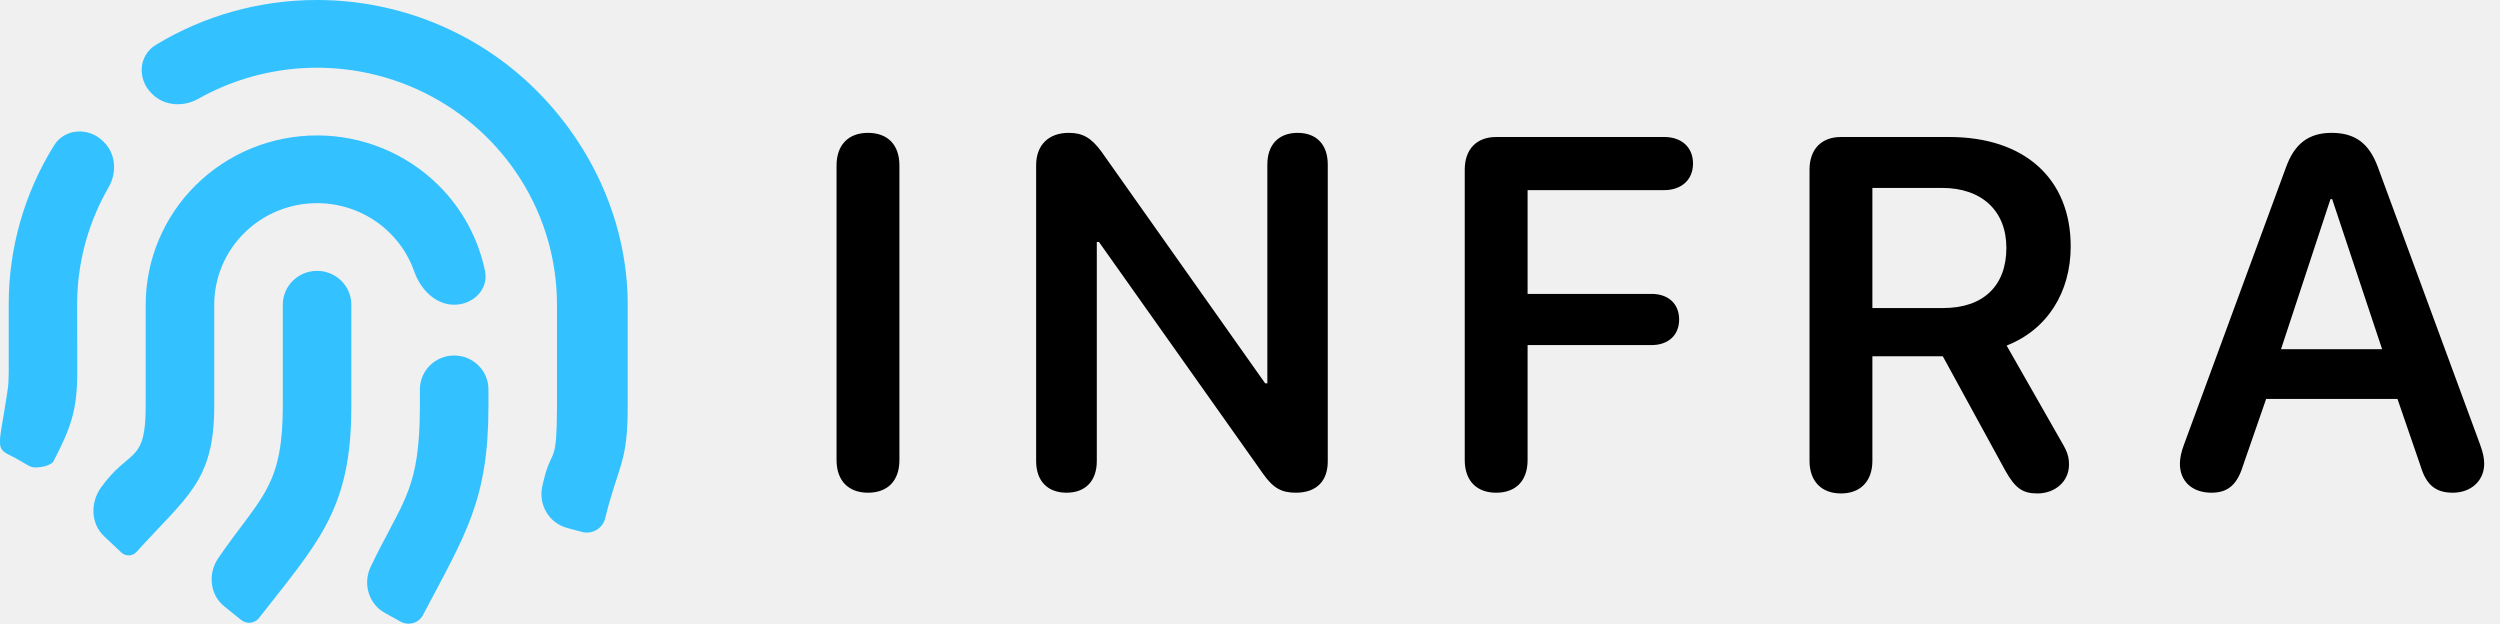
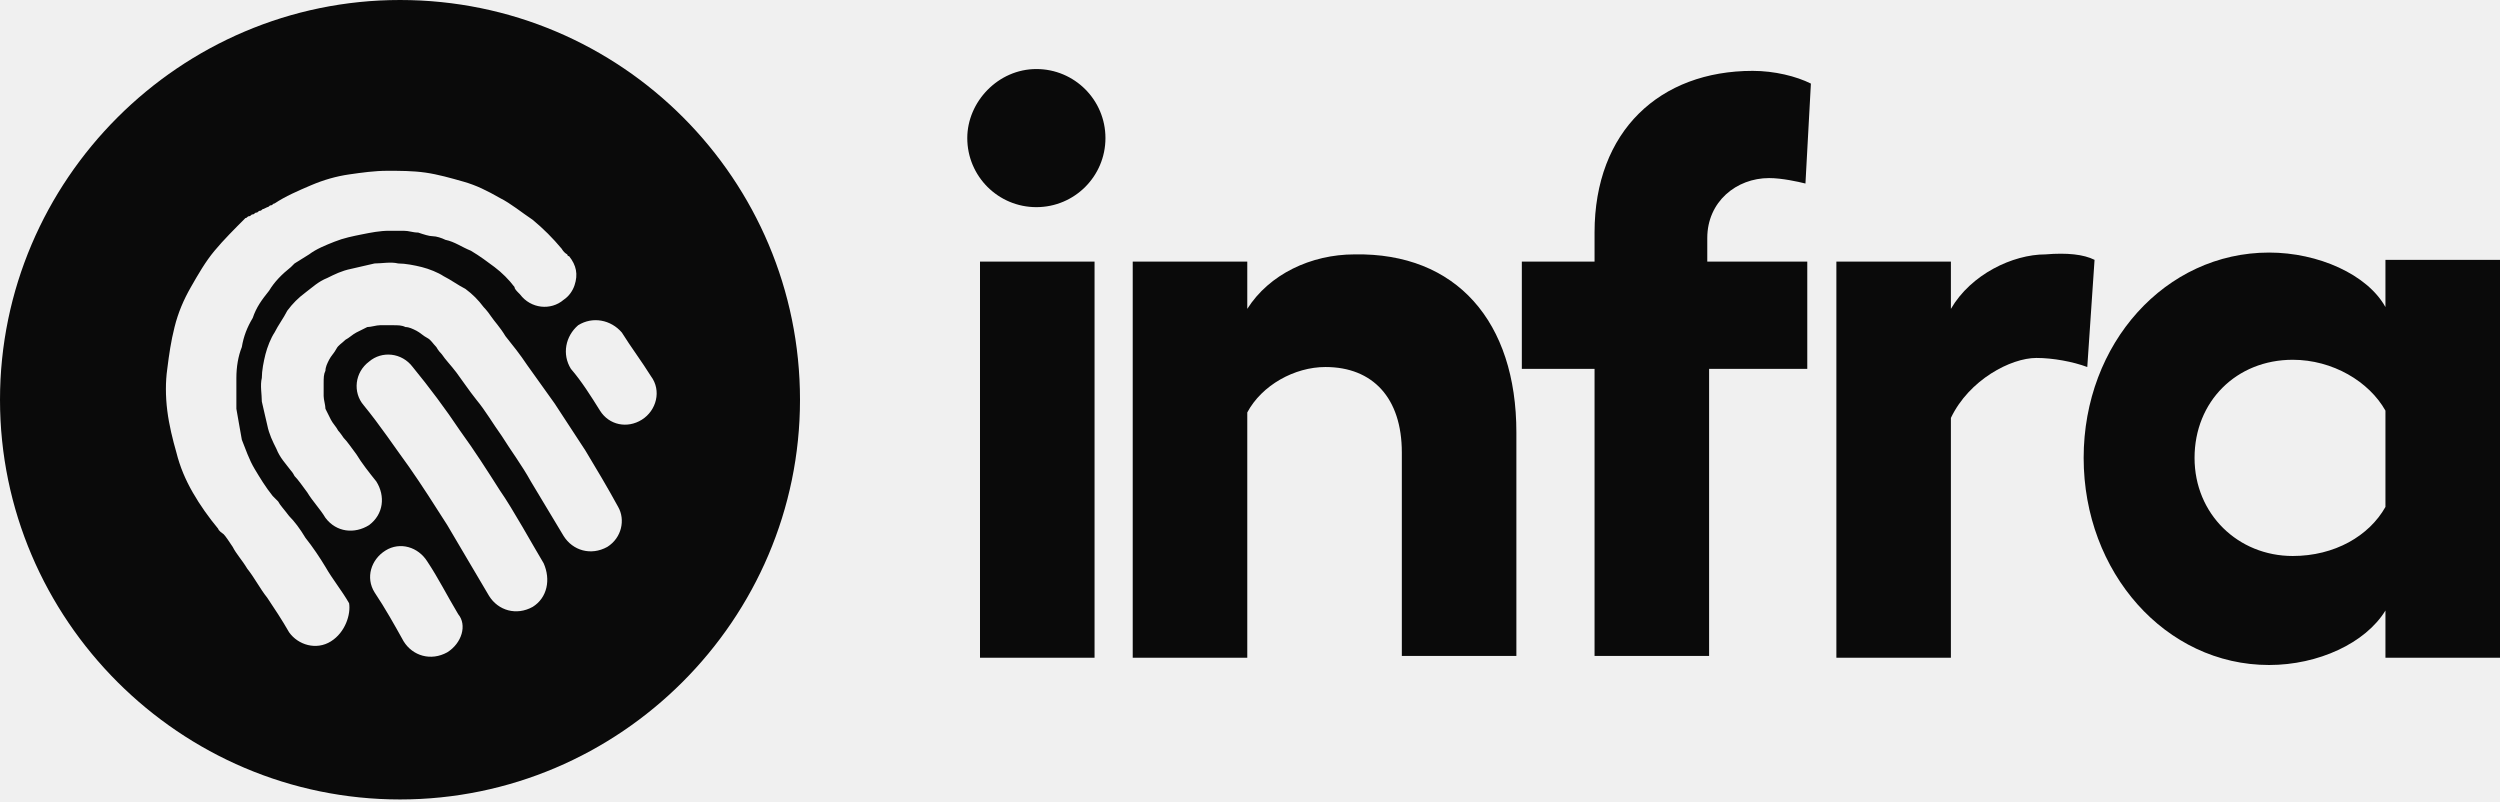
- <svg xmlns="http://www.w3.org/2000/svg" width="481" height="120" viewBox="0 0 481 120" fill="none">
-   <style>
-     @media (prefers-color-scheme: dark) {
-         .inverse { fill: white; }
-     }
- </style>
-   <path d="M87.382 68.4C91.024 68.4 93.977 71.317 93.977 74.915V78.172C93.977 96.216 89.598 102.748 81.348 118.389C80.524 119.895 78.614 120.444 77.101 119.611L74.053 117.932C70.892 116.192 69.781 112.258 71.329 109.027C77.1 96.991 80.332 94.745 80.741 81.142L80.787 78.172V74.915C80.787 71.317 83.74 68.4 87.382 68.4ZM54.409 58.629C54.409 55.031 57.361 52.114 61.003 52.114C64.645 52.114 67.598 55.031 67.598 58.629V78.172L67.565 80.641C67.067 98.475 60.853 104.799 49.819 118.923C48.98 119.963 47.444 120.126 46.401 119.286L43.16 116.676C40.353 114.414 39.965 110.345 41.996 107.382C49.623 96.254 53.937 94.076 54.369 80.556L54.409 78.172V58.629ZM61.003 26.057C69.748 26.057 78.135 29.489 84.319 35.597C88.935 40.157 92.041 45.93 93.319 52.158C94.043 55.684 91.024 58.629 87.382 58.629C83.74 58.629 80.89 55.634 79.698 52.234C78.728 49.466 77.13 46.921 74.993 44.81C71.282 41.145 66.25 39.086 61.003 39.086C55.756 39.086 50.724 41.145 47.014 44.81C43.304 48.475 41.219 53.446 41.219 58.629V78.172C41.219 92.731 35.812 95.576 26.243 106.214C25.475 107.037 24.172 107.079 23.352 106.307L20.034 103.183C17.418 100.721 17.366 96.651 19.467 93.747C24.629 86.61 27.616 89.001 27.991 80.146L28.03 78.172V58.629C28.03 49.99 31.504 41.706 37.688 35.597C43.871 29.489 52.258 26.057 61.003 26.057ZM61.003 6.42606e-05C76.744 6.42606e-05 91.841 6.177 102.971 17.172C114.102 28.167 120.771 43.08 120.771 58.629V78.172C120.771 89.233 119.023 89.231 116.418 99.784C115.914 101.716 113.908 102.867 111.96 102.342L109.095 101.571C105.604 100.631 103.564 97.076 104.33 93.583C105.949 86.2 106.882 89.538 107.113 81.872L107.166 78.172V58.629C107.166 50.166 104.782 41.87 100.28 34.669C95.779 27.469 89.337 21.648 81.677 17.857C74.017 14.067 65.44 12.457 56.907 13.209C50.277 13.792 43.877 15.782 38.134 19.018C35.285 20.622 31.638 20.409 29.32 18.117L29.164 17.963C26.387 15.219 26.63 10.67 29.976 8.639C39.268 3 50.003 -0.016 61.003 6.42606e-05ZM10.397 27.979C12.453 24.673 17.057 24.434 19.835 27.176L19.986 27.325C22.308 29.618 22.522 33.226 20.893 36.042C17.196 42.434 15.114 49.645 14.867 57.059L14.841 58.629L14.867 71.657C14.867 78.954 13.588 82.386 10.304 88.731C9.863 89.54 7.863 90.026 6.517 89.921C5.879 89.871 5.325 89.512 4.778 89.178C4.018 88.714 2.83 88.021 1.678 87.481C-0.229 86.588 0.01 85.579 0.01 84.375C0.01 83.438 1.619 75 1.619 73.56L1.678 71.657V58.629C1.646 47.763 4.691 37.157 10.397 27.979Z" fill="#33C2FF" />
-   <path class="inverse" d="M167 94.797C170.797 94.797 173.047 92.5 173.047 88.516V31.844C173.047 27.859 170.797 25.562 167 25.562C163.25 25.562 160.953 27.859 160.953 31.844V88.516C160.953 92.5 163.25 94.797 167 94.797ZM205.213 94.797C208.822 94.797 211.025 92.547 211.025 88.703V46.562H211.447L243.041 91.188C244.963 93.906 246.556 94.797 249.322 94.797C253.259 94.797 255.463 92.594 255.463 88.75V31.656C255.463 27.812 253.306 25.562 249.65 25.562C246.041 25.562 243.838 27.812 243.838 31.656V73.75H243.416L211.916 29.172C209.947 26.5 208.306 25.562 205.634 25.562C201.744 25.562 199.353 27.906 199.353 31.797V88.703C199.353 92.547 201.556 94.797 205.213 94.797ZM287.863 94.797C291.659 94.797 293.909 92.5 293.909 88.516V66.391H317.769C320.956 66.391 323.066 64.516 323.066 61.469C323.066 58.422 320.956 56.547 317.769 56.547H293.909V36.578H320.206C323.488 36.578 325.738 34.609 325.738 31.469C325.738 28.328 323.534 26.359 320.206 26.359H287.863C284.113 26.359 281.816 28.703 281.816 32.641V88.516C281.816 92.5 284.113 94.797 287.863 94.797ZM354.2 94.938C357.95 94.938 360.247 92.594 360.247 88.656V68.547H373.794L385.841 90.578C387.716 93.906 389.122 94.938 391.981 94.938C395.45 94.938 398.075 92.594 398.075 89.406C398.075 88 397.794 86.969 396.762 85.234L386.075 66.484C393.903 63.438 398.403 56.219 398.403 47.406C398.403 34.469 389.637 26.359 375.012 26.359H354.2C350.45 26.359 348.153 28.703 348.153 32.641V88.656C348.153 92.594 350.45 94.938 354.2 94.938ZM360.247 59.266V36.156H373.653C381.294 36.156 386.028 40.562 386.028 47.688C386.028 55 381.575 59.266 373.887 59.266H360.247ZM425.506 94.797C428.647 94.797 430.428 93.25 431.553 89.594L436.006 76.75H461.272L465.725 89.688C466.803 93.297 468.631 94.797 471.913 94.797C475.428 94.797 477.959 92.5 477.959 89.219C477.959 88.141 477.725 87.062 477.163 85.516L457.475 32.078C455.788 27.531 453.069 25.562 448.616 25.562C444.209 25.562 441.491 27.625 439.85 32.125L420.209 85.516C419.647 86.969 419.413 88.281 419.413 89.219C419.413 92.641 421.803 94.797 425.506 94.797ZM438.866 67.188L448.381 38.312H448.709L458.319 67.188H438.866Z" fill="black" />
+ <svg xmlns="http://www.w3.org/2000/svg" width="78" height="25" viewBox="0 0 78 25" fill="none">
+   <path d="M34.49 4.308C34.49 5.499 33.526 6.463 32.335 6.463C31.143 6.463 30.179 5.499 30.179 4.308C30.179 3.175 31.143 2.154 32.335 2.154C33.526 2.154 34.49 3.118 34.49 4.308ZM34.15 8.163V20.522H30.576V8.163H34.15Z" fill="#0A0A0A" />
+   <path d="M47.311 13.492V20.465H43.737V14.116C43.737 12.415 42.829 11.451 41.354 11.451C40.39 11.451 39.369 12.018 38.915 12.868V20.522H35.341V8.163H38.915V9.637C39.596 8.56 40.9 7.937 42.262 7.937C45.439 7.88 47.311 10.034 47.311 13.492Z" fill="#0A0A0A" />
+   <path d="M53.324 8.163H56.387V11.508H53.324V20.465H49.75V11.508H47.481V8.163H49.75V7.256C49.75 4.082 51.792 2.211 54.685 2.211C55.366 2.211 56.047 2.381 56.5 2.608L56.33 5.726C56.103 5.669 55.593 5.556 55.196 5.556C54.175 5.556 53.267 6.293 53.267 7.426V8.163H53.324Z" fill="#0A0A0A" />
+   <path d="M65.35 8.107L65.123 11.451C64.669 11.281 64.045 11.168 63.535 11.168C62.74 11.168 61.436 11.848 60.868 13.039V20.522H57.295V8.163H60.868V9.637C61.492 8.56 62.797 7.937 63.818 7.937C64.499 7.88 65.01 7.937 65.35 8.107Z" fill="#0A0A0A" />
+   <path d="M78 8.163V20.522H74.426V19.048C73.802 20.068 72.327 20.748 70.796 20.748C67.562 20.748 65.01 17.857 65.01 14.286C65.01 10.714 67.562 7.88 70.796 7.88C72.327 7.88 73.859 8.56 74.426 9.581V8.107H78V8.163ZM74.426 15.816V12.812C73.916 11.905 72.781 11.225 71.533 11.225C69.775 11.225 68.47 12.528 68.47 14.286C68.47 16.043 69.831 17.347 71.533 17.347C72.838 17.347 73.916 16.723 74.426 15.816Z" fill="#0A0A0A" />
+   <path d="M12.48 0C5.616 0 0 5.612 0 12.472C0 19.331 5.616 24.943 12.48 24.943C19.344 24.943 24.96 19.331 24.96 12.472C24.96 5.612 19.401 0 12.48 0ZM10.324 20.011C9.871 20.295 9.303 20.125 9.02 19.728C8.793 19.331 8.566 18.991 8.339 18.651C8.112 18.367 7.942 18.027 7.715 17.744C7.545 17.46 7.375 17.29 7.261 17.064C7.148 16.893 7.034 16.723 6.977 16.667C6.807 16.553 6.807 16.497 6.807 16.497C6.524 16.157 6.24 15.76 6.013 15.363C5.786 14.966 5.616 14.569 5.503 14.116C5.389 13.719 5.276 13.265 5.219 12.812C5.162 12.358 5.162 11.905 5.219 11.508C5.276 11.054 5.332 10.658 5.446 10.204C5.559 9.751 5.729 9.354 5.956 8.957C6.183 8.56 6.41 8.163 6.694 7.823C6.977 7.483 7.318 7.143 7.658 6.803C7.715 6.803 7.715 6.746 7.772 6.746C7.828 6.746 7.828 6.689 7.885 6.689C7.942 6.689 7.942 6.633 7.999 6.633C8.055 6.633 8.055 6.576 8.112 6.576C8.169 6.576 8.169 6.519 8.225 6.519L8.339 6.463C8.396 6.463 8.396 6.406 8.452 6.406C8.509 6.406 8.509 6.349 8.566 6.349C8.906 6.122 9.303 5.952 9.7 5.782C10.098 5.612 10.495 5.499 10.892 5.442C11.289 5.385 11.686 5.329 12.083 5.329C12.48 5.329 12.877 5.329 13.274 5.385C13.671 5.442 14.068 5.556 14.466 5.669C14.863 5.782 15.203 5.952 15.6 6.179C15.94 6.349 16.281 6.633 16.621 6.859C16.962 7.143 17.245 7.426 17.529 7.766C17.529 7.766 17.585 7.88 17.699 7.937C17.699 7.937 17.699 7.993 17.756 7.993C17.983 8.277 18.039 8.56 17.926 8.9C17.869 9.07 17.756 9.24 17.585 9.354C17.188 9.694 16.564 9.637 16.224 9.184C16.11 9.07 16.054 9.014 16.054 8.957C15.884 8.73 15.657 8.503 15.43 8.333C15.203 8.163 14.976 7.993 14.692 7.823C14.409 7.71 14.182 7.54 13.898 7.483C13.785 7.426 13.614 7.37 13.501 7.37C13.388 7.37 13.217 7.313 13.047 7.256C12.877 7.256 12.764 7.2 12.594 7.2C12.423 7.2 12.31 7.2 12.14 7.2C11.856 7.2 11.572 7.256 11.289 7.313C11.005 7.37 10.722 7.426 10.438 7.54C10.154 7.653 9.871 7.766 9.644 7.937L9.19 8.22L9.076 8.333C8.793 8.56 8.566 8.787 8.396 9.07C8.169 9.354 7.999 9.581 7.885 9.921C7.715 10.204 7.601 10.488 7.545 10.828C7.431 11.111 7.375 11.451 7.375 11.791C7.375 12.132 7.375 12.415 7.375 12.755C7.431 13.095 7.488 13.379 7.545 13.719C7.658 14.002 7.772 14.342 7.942 14.626C8.112 14.909 8.282 15.193 8.509 15.476C8.509 15.476 8.566 15.533 8.679 15.646C8.736 15.76 8.849 15.873 9.02 16.1C9.19 16.27 9.36 16.497 9.53 16.78C9.757 17.064 9.984 17.404 10.154 17.687C10.381 18.084 10.665 18.424 10.892 18.821C10.948 19.161 10.778 19.728 10.324 20.011ZM13.955 20.352C13.444 20.635 12.877 20.465 12.594 20.011C12.31 19.501 12.026 18.991 11.686 18.481C11.402 18.027 11.572 17.46 12.026 17.177C12.48 16.893 13.047 17.064 13.331 17.517C13.671 18.027 13.955 18.594 14.295 19.161C14.579 19.501 14.409 20.068 13.955 20.352ZM16.621 18.934C16.11 19.218 15.543 19.048 15.26 18.594C14.919 18.027 14.295 16.95 13.955 16.383C13.558 15.76 13.161 15.136 12.764 14.569C12.31 13.946 11.856 13.265 11.345 12.642C11.005 12.245 11.062 11.621 11.516 11.281C11.913 10.941 12.537 10.998 12.877 11.451C13.388 12.075 13.898 12.755 14.352 13.435C14.806 14.059 15.203 14.682 15.6 15.306C15.997 15.873 16.621 17.007 16.962 17.574C17.188 18.084 17.075 18.651 16.621 18.934ZM18.947 17.064C18.436 17.347 17.869 17.177 17.585 16.723C17.245 16.157 16.905 15.59 16.564 15.023C16.281 14.512 15.94 14.059 15.657 13.605C15.373 13.209 15.146 12.812 14.863 12.472C14.636 12.188 14.409 11.848 14.239 11.621C14.068 11.395 13.898 11.225 13.785 11.054C13.671 10.941 13.614 10.828 13.614 10.828C13.501 10.714 13.444 10.601 13.331 10.544C13.217 10.488 13.104 10.374 12.991 10.318C12.877 10.261 12.764 10.204 12.65 10.204C12.537 10.147 12.423 10.147 12.253 10.147C12.14 10.147 11.97 10.147 11.856 10.147C11.742 10.147 11.572 10.204 11.459 10.204C11.345 10.261 11.232 10.318 11.118 10.374C11.005 10.431 10.892 10.544 10.778 10.601C10.665 10.714 10.551 10.771 10.495 10.884C10.438 10.998 10.324 11.111 10.268 11.225C10.211 11.338 10.154 11.451 10.154 11.565C10.098 11.678 10.098 11.791 10.098 11.961C10.098 12.075 10.098 12.245 10.098 12.358C10.098 12.472 10.154 12.642 10.154 12.755C10.211 12.868 10.268 12.982 10.324 13.095C10.381 13.209 10.495 13.322 10.551 13.435C10.551 13.435 10.608 13.492 10.722 13.662C10.835 13.775 10.948 13.946 11.118 14.172C11.289 14.456 11.516 14.739 11.742 15.023C12.026 15.476 11.97 16.043 11.516 16.383C11.062 16.667 10.495 16.61 10.154 16.157C9.984 15.873 9.757 15.646 9.587 15.363C9.417 15.136 9.303 14.966 9.19 14.853C9.133 14.739 9.076 14.682 9.076 14.682C8.906 14.456 8.736 14.286 8.623 14.002C8.509 13.775 8.396 13.549 8.339 13.265C8.282 13.039 8.225 12.755 8.169 12.528C8.169 12.302 8.112 12.018 8.169 11.791C8.169 11.565 8.225 11.281 8.282 11.054C8.339 10.828 8.452 10.544 8.566 10.374C8.679 10.147 8.849 9.921 8.963 9.694C9.133 9.467 9.303 9.297 9.53 9.127C9.757 8.957 9.927 8.787 10.211 8.673C10.438 8.56 10.665 8.447 10.948 8.39C11.175 8.333 11.459 8.277 11.686 8.22C11.913 8.22 12.196 8.163 12.423 8.22C12.65 8.22 12.934 8.277 13.161 8.333C13.388 8.39 13.671 8.503 13.841 8.617C14.068 8.73 14.295 8.9 14.522 9.014C14.749 9.184 14.919 9.354 15.089 9.581C15.089 9.581 15.203 9.694 15.316 9.864C15.43 10.034 15.6 10.204 15.77 10.488C15.997 10.771 16.224 11.054 16.451 11.395C16.735 11.791 17.018 12.188 17.302 12.585C17.642 13.095 17.926 13.549 18.266 14.059C18.607 14.626 18.947 15.193 19.287 15.816C19.514 16.213 19.401 16.78 18.947 17.064ZM20.025 13.095C19.571 13.379 19.004 13.265 18.72 12.812C18.436 12.358 18.153 11.905 17.812 11.508C17.529 11.054 17.642 10.488 18.039 10.147C18.493 9.864 19.06 9.977 19.401 10.374C19.684 10.828 20.025 11.281 20.308 11.735C20.649 12.188 20.479 12.812 20.025 13.095Z" fill="#0A0A0A" />
</svg>
